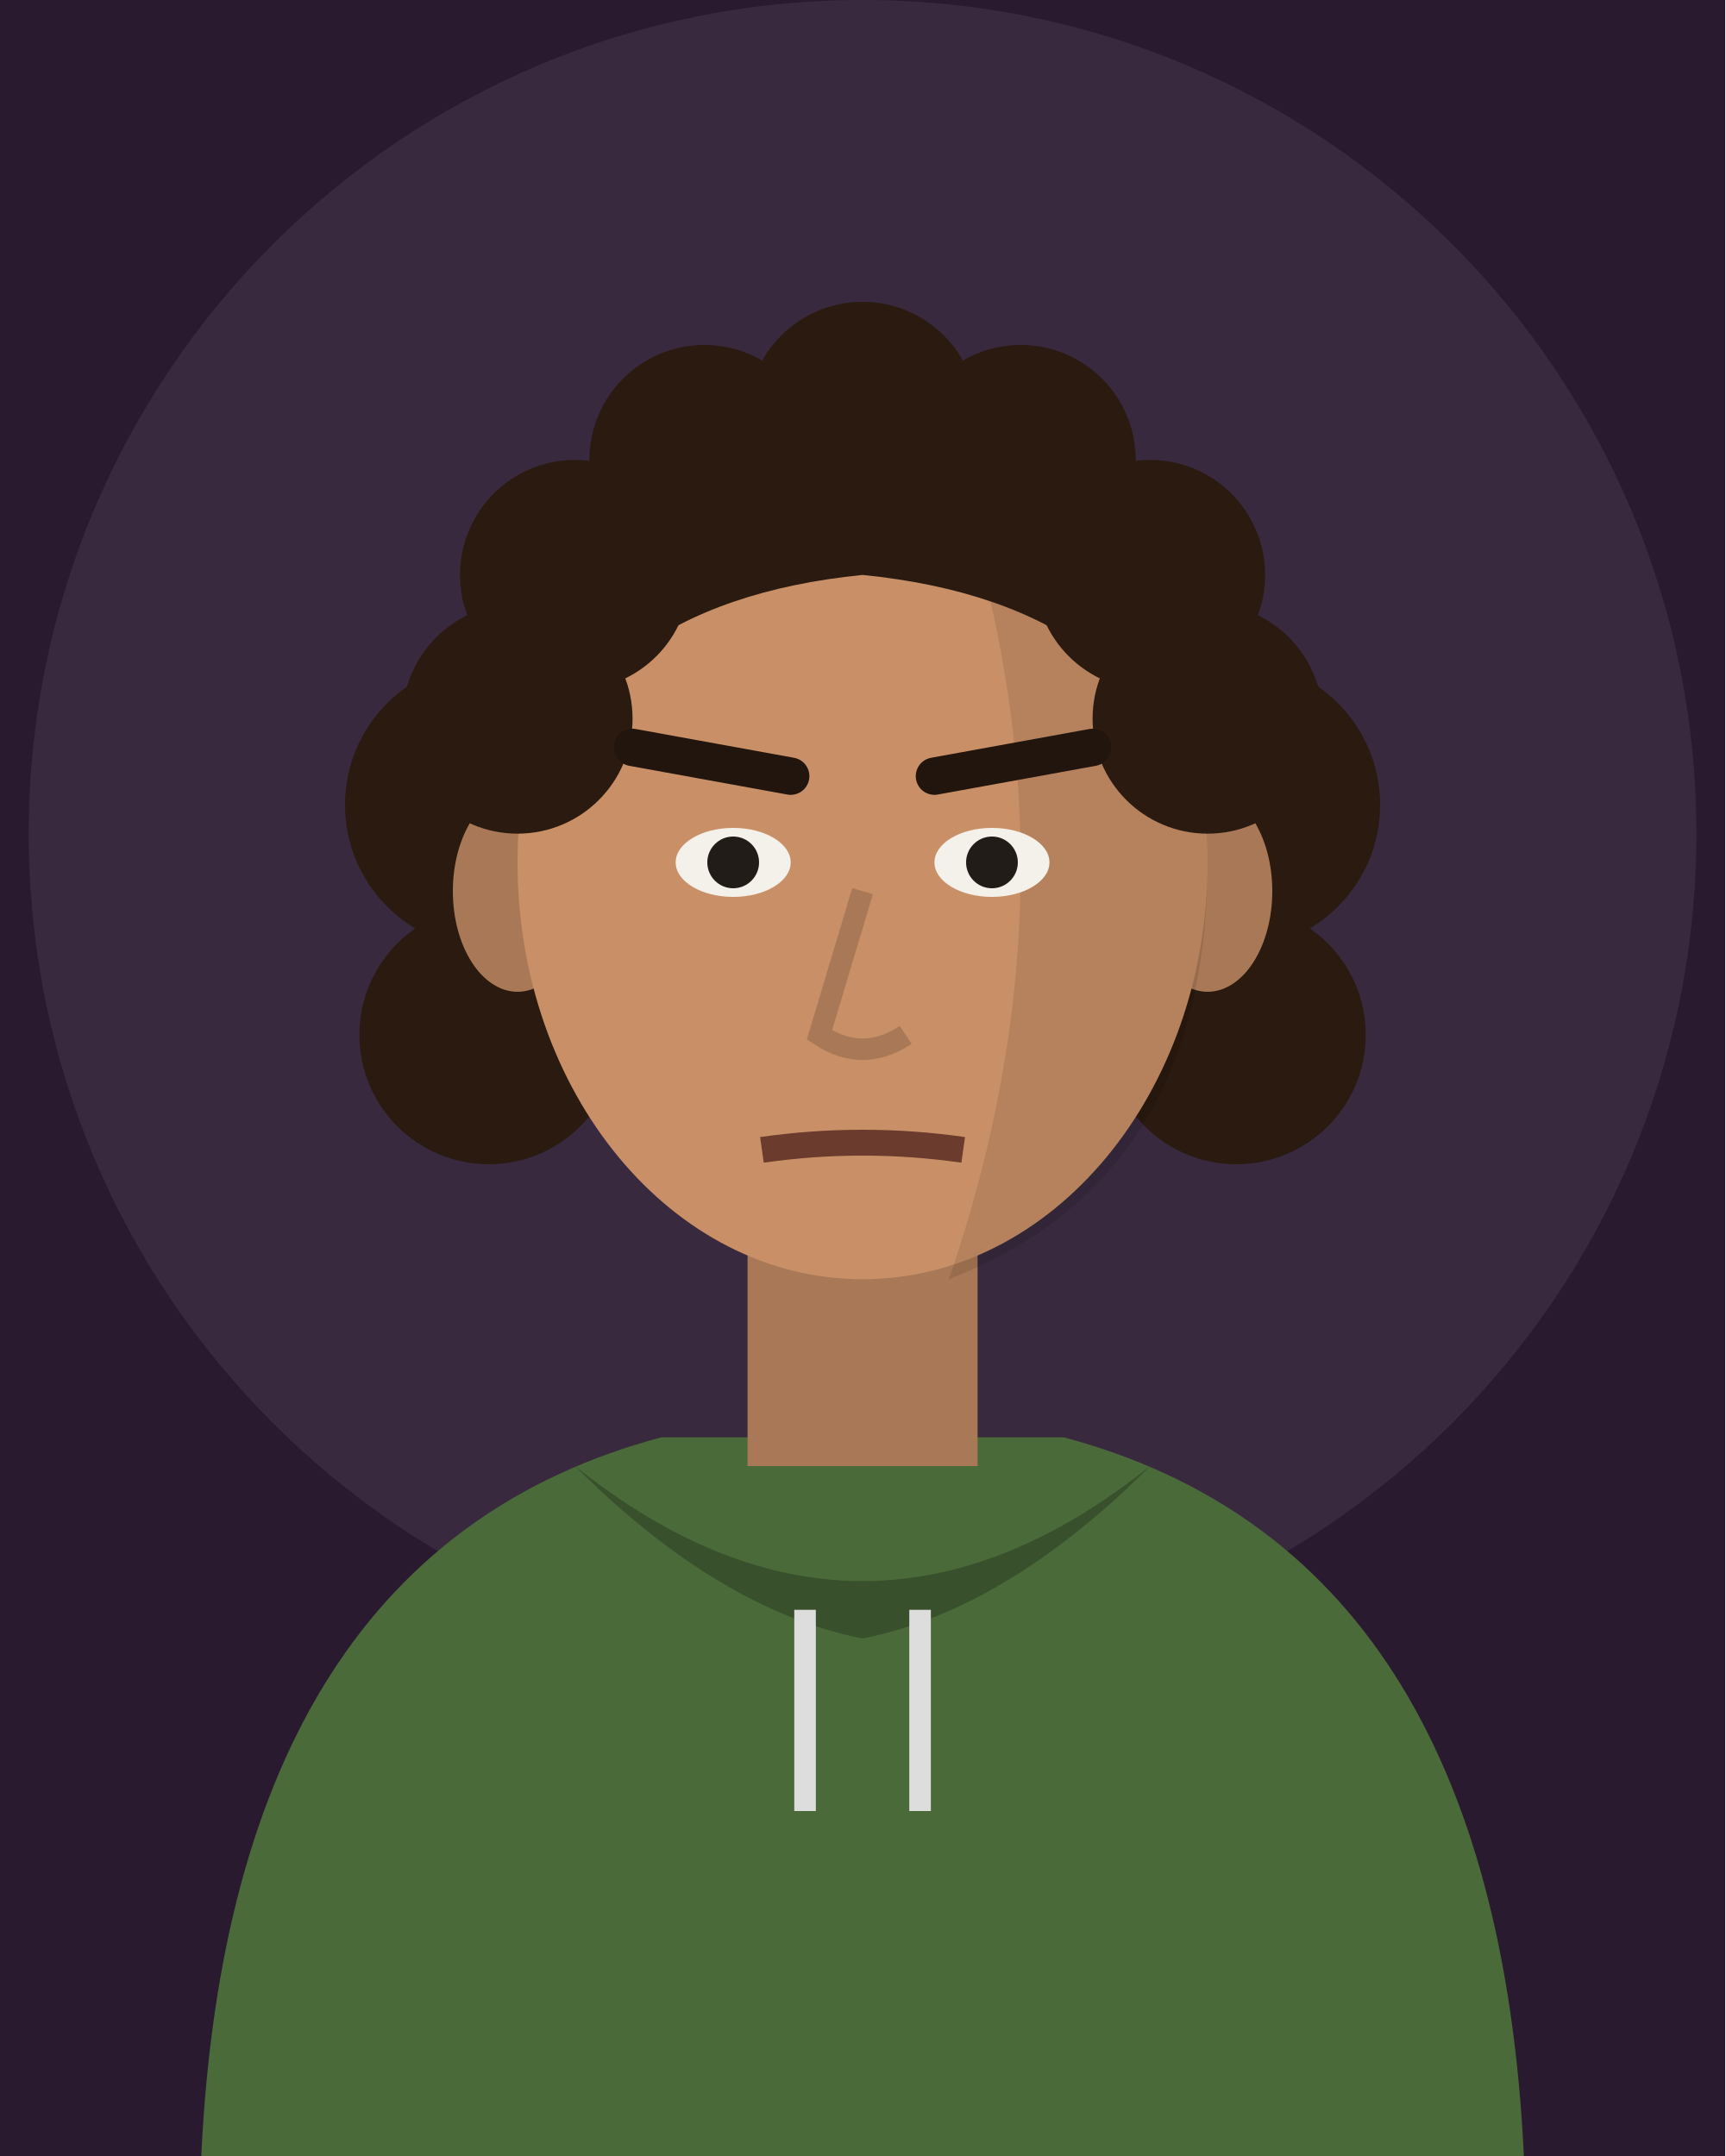
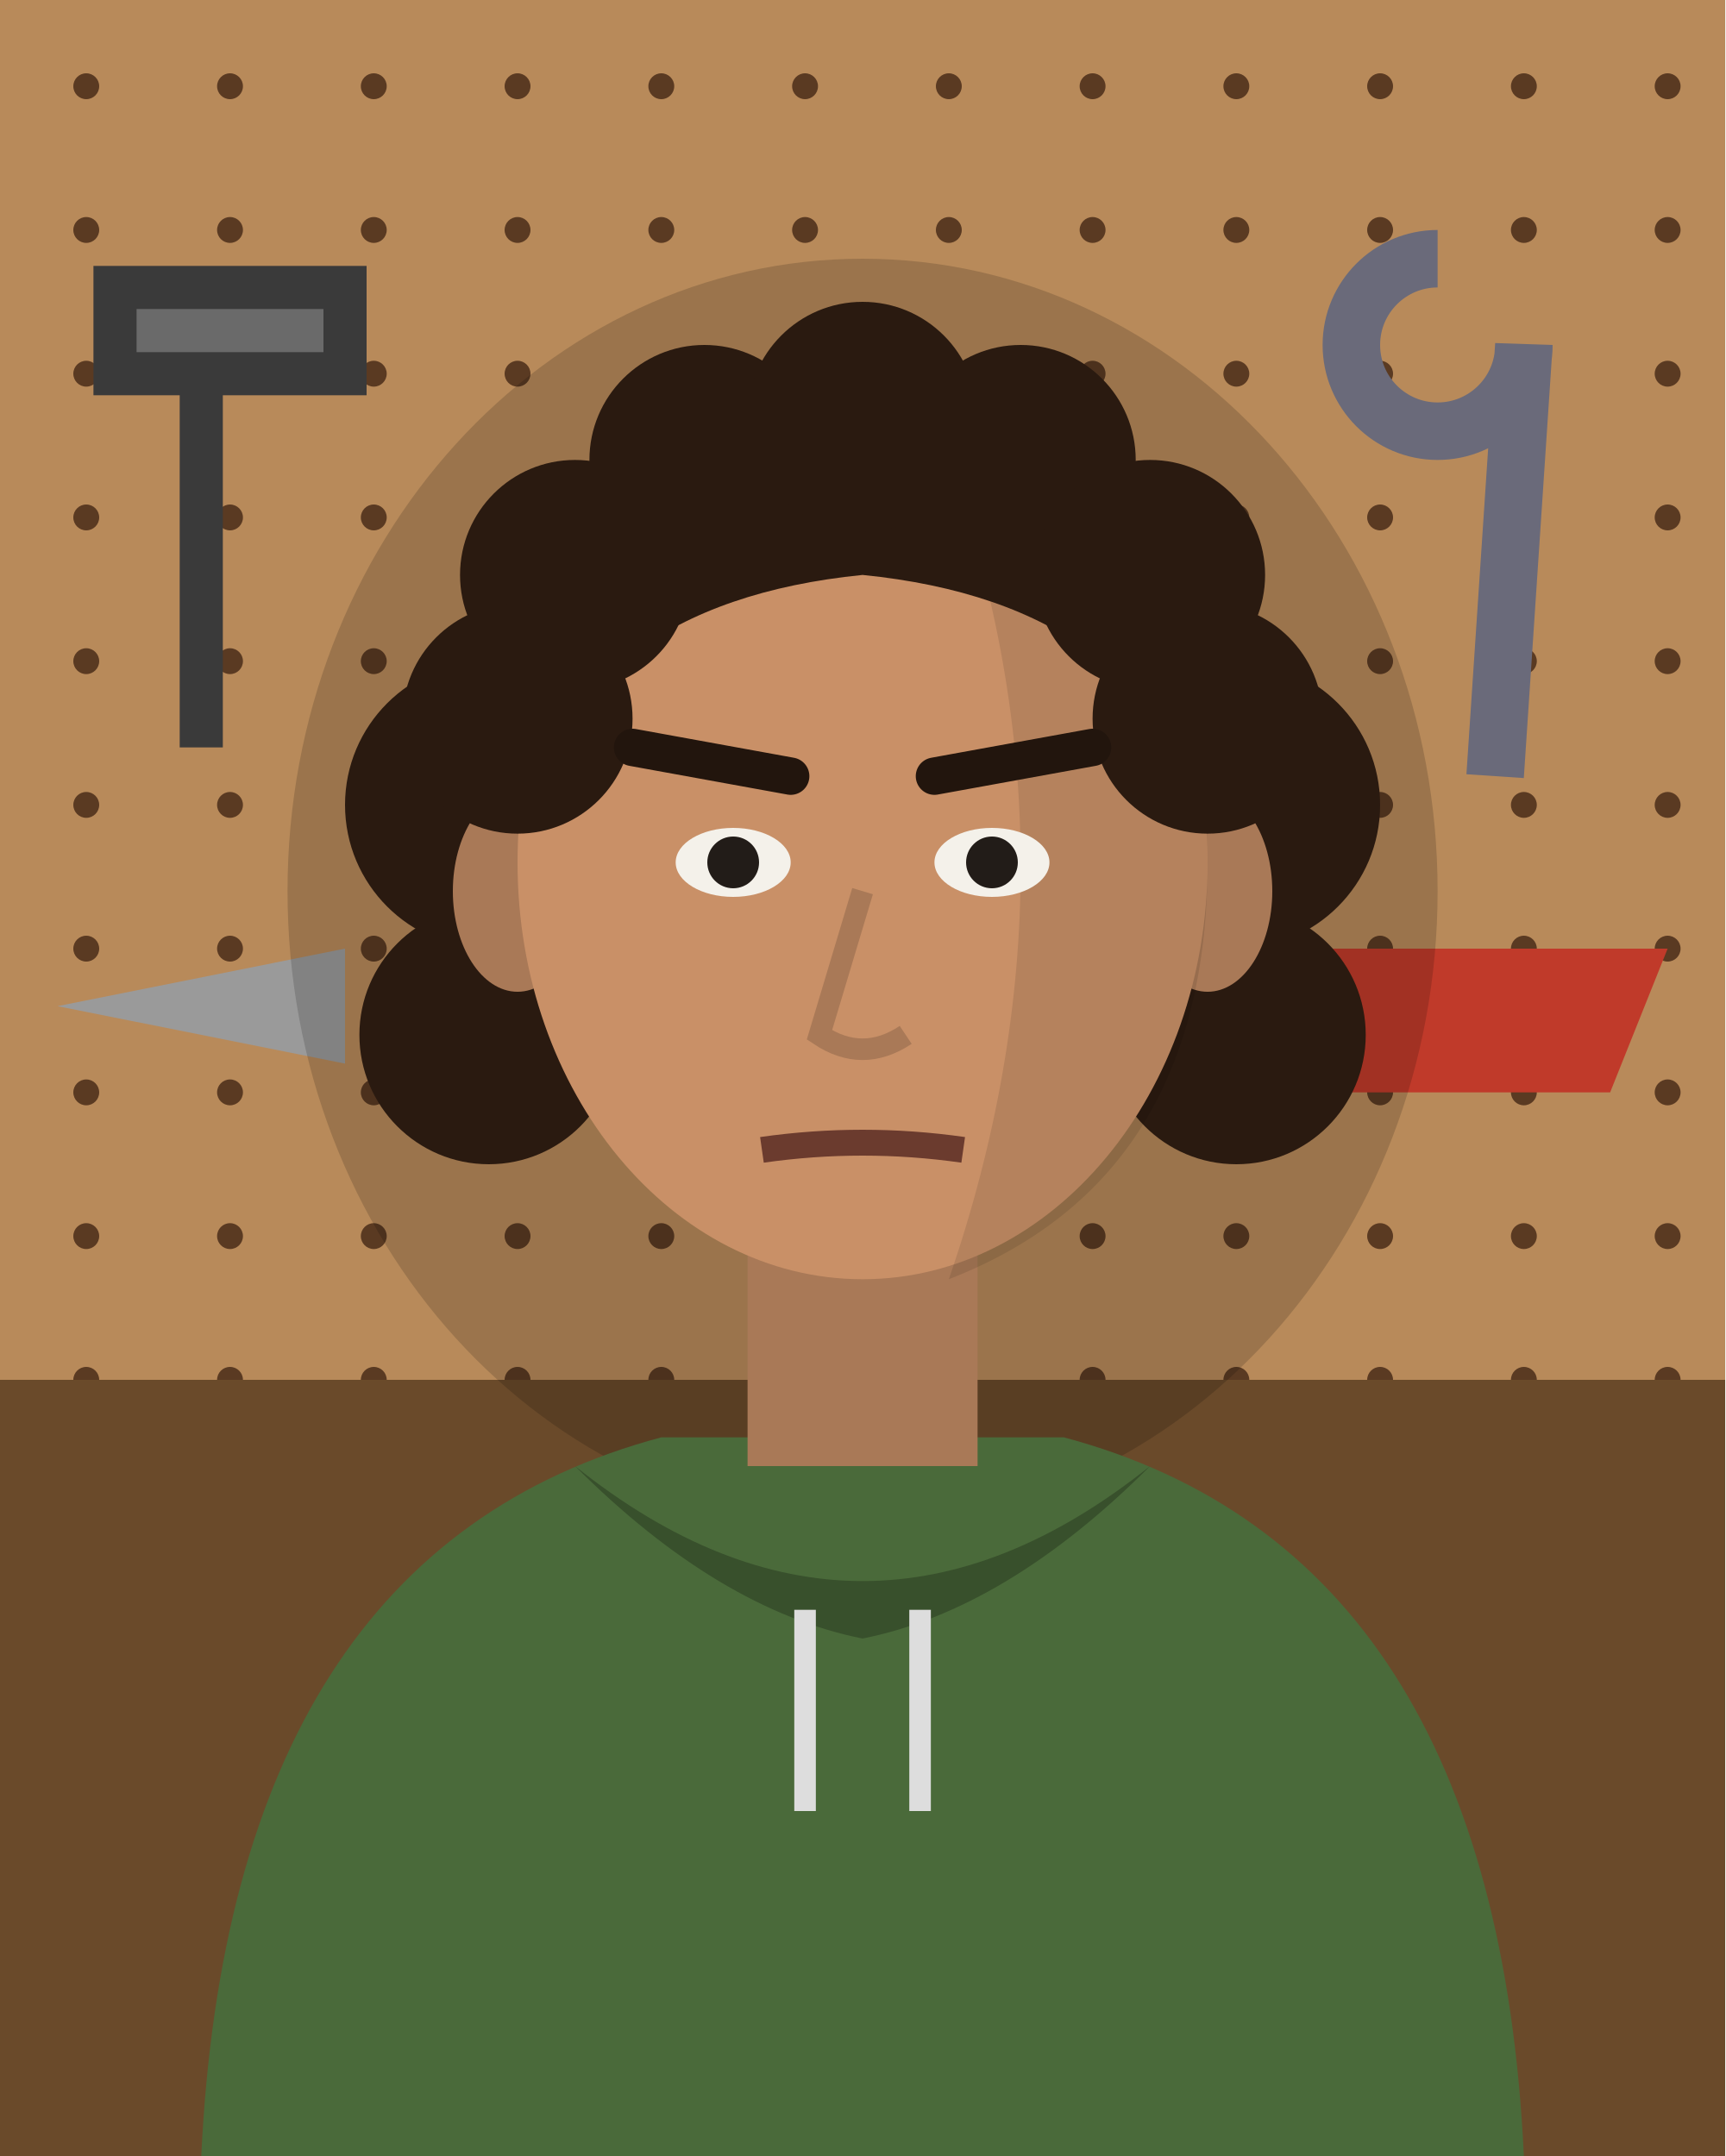
<svg xmlns="http://www.w3.org/2000/svg" viewBox="0 0 120 150" role="img" aria-label="Pablo Ruiz">
  <style>.fx{transform-box:fill-box;transform-origin:center}.tw{animation:tw 3s ease-in-out infinite}.pu{animation:pu 4s ease-in-out infinite}@keyframes tw{50%{opacity:.25}}@keyframes pu{50%{opacity:.55}}@keyframes spin{to{transform:rotate(360deg)}}@media (prefers-reduced-motion:reduce){*{animation:none!important}}</style>
-   <rect width="120" height="150" fill="#2a1a30" />
-   <circle cx="60" cy="58" r="58" fill="#fff" opacity=".07" />
+   <rect width="120" height="150" fill="#b88a5a" />
+   <circle cx="6" cy="6" r=".9" fill="#5a3a22" />
+   <circle cx="6" cy="16" r=".9" fill="#5a3a22" />
+   <circle cx="6" cy="26" r=".9" fill="#5a3a22" />
+   <circle cx="6" cy="36" r=".9" fill="#5a3a22" />
+   <circle cx="6" cy="46" r=".9" fill="#5a3a22" />
+   <circle cx="6" cy="56" r=".9" fill="#5a3a22" />
+   <circle cx="6" cy="66" r=".9" fill="#5a3a22" />
+   <circle cx="6" cy="76" r=".9" fill="#5a3a22" />
+   <circle cx="6" cy="86" r=".9" fill="#5a3a22" />
+   <circle cx="6" cy="96" r=".9" fill="#5a3a22" />
+   <circle cx="16" cy="6" r=".9" fill="#5a3a22" />
+   <circle cx="16" cy="16" r=".9" fill="#5a3a22" />
+   <circle cx="16" cy="26" r=".9" fill="#5a3a22" />
+   <circle cx="16" cy="36" r=".9" fill="#5a3a22" />
+   <circle cx="16" cy="46" r=".9" fill="#5a3a22" />
+   <circle cx="16" cy="56" r=".9" fill="#5a3a22" />
+   <circle cx="16" cy="66" r=".9" fill="#5a3a22" />
+   <circle cx="16" cy="76" r=".9" fill="#5a3a22" />
+   <circle cx="16" cy="86" r=".9" fill="#5a3a22" />
+   <circle cx="16" cy="96" r=".9" fill="#5a3a22" />
+   <circle cx="26" cy="6" r=".9" fill="#5a3a22" />
+   <circle cx="26" cy="16" r=".9" fill="#5a3a22" />
+   <circle cx="26" cy="26" r=".9" fill="#5a3a22" />
+   <circle cx="26" cy="36" r=".9" fill="#5a3a22" />
+   <circle cx="26" cy="46" r=".9" fill="#5a3a22" />
+   <circle cx="26" cy="56" r=".9" fill="#5a3a22" />
+   <circle cx="26" cy="66" r=".9" fill="#5a3a22" />
+   <circle cx="26" cy="76" r=".9" fill="#5a3a22" />
+   <circle cx="26" cy="86" r=".9" fill="#5a3a22" />
+   <circle cx="26" cy="96" r=".9" fill="#5a3a22" />
+   <circle cx="36" cy="6" r=".9" fill="#5a3a22" />
+   <circle cx="36" cy="16" r=".9" fill="#5a3a22" />
+   <circle cx="36" cy="26" r=".9" fill="#5a3a22" />
+   <circle cx="36" cy="36" r=".9" fill="#5a3a22" />
+   <circle cx="36" cy="46" r=".9" fill="#5a3a22" />
+   <circle cx="36" cy="56" r=".9" fill="#5a3a22" />
+   <circle cx="36" cy="66" r=".9" fill="#5a3a22" />
+   <circle cx="36" cy="76" r=".9" fill="#5a3a22" />
+   <circle cx="36" cy="86" r=".9" fill="#5a3a22" />
+   <circle cx="36" cy="96" r=".9" fill="#5a3a22" />
+   <circle cx="46" cy="6" r=".9" fill="#5a3a22" />
+   <circle cx="46" cy="16" r=".9" fill="#5a3a22" />
+   <circle cx="46" cy="26" r=".9" fill="#5a3a22" />
+   <circle cx="46" cy="36" r=".9" fill="#5a3a22" />
+   <circle cx="46" cy="46" r=".9" fill="#5a3a22" />
+   <circle cx="46" cy="56" r=".9" fill="#5a3a22" />
+   <circle cx="46" cy="66" r=".9" fill="#5a3a22" />
+   <circle cx="46" cy="76" r=".9" fill="#5a3a22" />
+   <circle cx="46" cy="86" r=".9" fill="#5a3a22" />
+   <circle cx="46" cy="96" r=".9" fill="#5a3a22" />
+   <circle cx="56" cy="6" r=".9" fill="#5a3a22" />
+   <circle cx="56" cy="16" r=".9" fill="#5a3a22" />
+   <circle cx="56" cy="26" r=".9" fill="#5a3a22" />
+   <circle cx="56" cy="36" r=".9" fill="#5a3a22" />
+   <circle cx="56" cy="46" r=".9" fill="#5a3a22" />
+   <circle cx="56" cy="56" r=".9" fill="#5a3a22" />
+   <circle cx="56" cy="66" r=".9" fill="#5a3a22" />
+   <circle cx="56" cy="76" r=".9" fill="#5a3a22" />
+   <circle cx="56" cy="86" r=".9" fill="#5a3a22" />
+   <circle cx="56" cy="96" r=".9" fill="#5a3a22" />
+   <circle cx="66" cy="6" r=".9" fill="#5a3a22" />
+   <circle cx="66" cy="16" r=".9" fill="#5a3a22" />
+   <circle cx="66" cy="26" r=".9" fill="#5a3a22" />
+   <circle cx="66" cy="36" r=".9" fill="#5a3a22" />
+   <circle cx="66" cy="46" r=".9" fill="#5a3a22" />
+   <circle cx="66" cy="56" r=".9" fill="#5a3a22" />
+   <circle cx="66" cy="66" r=".9" fill="#5a3a22" />
+   <circle cx="66" cy="76" r=".9" fill="#5a3a22" />
+   <circle cx="66" cy="86" r=".9" fill="#5a3a22" />
+   <circle cx="66" cy="96" r=".9" fill="#5a3a22" />
+   <circle cx="76" cy="6" r=".9" fill="#5a3a22" />
+   <circle cx="76" cy="16" r=".9" fill="#5a3a22" />
+   <circle cx="76" cy="26" r=".9" fill="#5a3a22" />
+   <circle cx="76" cy="36" r=".9" fill="#5a3a22" />
+   <circle cx="76" cy="46" r=".9" fill="#5a3a22" />
+   <circle cx="76" cy="56" r=".9" fill="#5a3a22" />
+   <circle cx="76" cy="66" r=".9" fill="#5a3a22" />
+   <circle cx="76" cy="76" r=".9" fill="#5a3a22" />
+   <circle cx="76" cy="86" r=".9" fill="#5a3a22" />
+   <circle cx="76" cy="96" r=".9" fill="#5a3a22" />
+   <circle cx="86" cy="6" r=".9" fill="#5a3a22" />
+   <circle cx="86" cy="16" r=".9" fill="#5a3a22" />
+   <circle cx="86" cy="26" r=".9" fill="#5a3a22" />
+   <circle cx="86" cy="36" r=".9" fill="#5a3a22" />
+   <circle cx="86" cy="46" r=".9" fill="#5a3a22" />
+   <circle cx="86" cy="56" r=".9" fill="#5a3a22" />
+   <circle cx="86" cy="66" r=".9" fill="#5a3a22" />
+   <circle cx="86" cy="76" r=".9" fill="#5a3a22" />
+   <circle cx="86" cy="86" r=".9" fill="#5a3a22" />
+   <circle cx="86" cy="96" r=".9" fill="#5a3a22" />
+   <circle cx="96" cy="6" r=".9" fill="#5a3a22" />
+   <circle cx="96" cy="16" r=".9" fill="#5a3a22" />
+   <circle cx="96" cy="26" r=".9" fill="#5a3a22" />
+   <circle cx="96" cy="36" r=".9" fill="#5a3a22" />
+   <circle cx="96" cy="46" r=".9" fill="#5a3a22" />
+   <circle cx="96" cy="56" r=".9" fill="#5a3a22" />
+   <circle cx="96" cy="66" r=".9" fill="#5a3a22" />
+   <circle cx="96" cy="76" r=".9" fill="#5a3a22" />
+   <circle cx="96" cy="86" r=".9" fill="#5a3a22" />
+   <circle cx="96" cy="96" r=".9" fill="#5a3a22" />
+   <circle cx="106" cy="6" r=".9" fill="#5a3a22" />
+   <circle cx="106" cy="16" r=".9" fill="#5a3a22" />
+   <circle cx="106" cy="26" r=".9" fill="#5a3a22" />
+   <circle cx="106" cy="36" r=".9" fill="#5a3a22" />
+   <circle cx="106" cy="46" r=".9" fill="#5a3a22" />
+   <circle cx="106" cy="56" r=".9" fill="#5a3a22" />
+   <circle cx="106" cy="66" r=".9" fill="#5a3a22" />
+   <circle cx="106" cy="76" r=".9" fill="#5a3a22" />
+   <circle cx="106" cy="86" r=".9" fill="#5a3a22" />
+   <circle cx="106" cy="96" r=".9" fill="#5a3a22" />
+   <circle cx="116" cy="6" r=".9" fill="#5a3a22" />
+   <circle cx="116" cy="16" r=".9" fill="#5a3a22" />
+   <circle cx="116" cy="26" r=".9" fill="#5a3a22" />
+   <circle cx="116" cy="36" r=".9" fill="#5a3a22" />
+   <circle cx="116" cy="46" r=".9" fill="#5a3a22" />
+   <circle cx="116" cy="56" r=".9" fill="#5a3a22" />
+   <circle cx="116" cy="66" r=".9" fill="#5a3a22" />
+   <circle cx="116" cy="76" r=".9" fill="#5a3a22" />
+   <circle cx="116" cy="86" r=".9" fill="#5a3a22" />
+   <circle cx="116" cy="96" r=".9" fill="#5a3a22" />
+   <path d="M8 20 h16 v6 h-16Z M14 26 v26" stroke="#3a3a3a" stroke-width="3" fill="#6a6a6a" />
+   <path d="M100 18 a6 6 0 1 0 6 6 l-2 30" stroke="#6a6a7a" stroke-width="4" fill="none" />
+   <path d="M90 66 h26 l-4 10 h-18Z" fill="#c03a2a" />
+   <path d="M4 70 l20 -4 v8Z" fill="#9a9a9a" />
+   <rect x="0" y="96" width="120" height="54" fill="#6a4a2a" />
+   <ellipse cx="60" cy="62" rx="40" ry="44" fill="#000" opacity=".16" />
  <circle cx="34" cy="56" r="10" fill="#2a1a10" />
  <circle cx="86" cy="56" r="10" fill="#2a1a10" />
  <circle cx="34" cy="72" r="9" fill="#2a1a10" />
  <circle cx="86" cy="72" r="9" fill="#2a1a10" />
  <path d="M14 150 Q16 108 46 100 H74 Q104 108 106 150Z" fill="#4a6a3a" />
  <path d="M40 102 Q60 118 80 102 Q70 112 60 114 Q50 112 40 102Z" fill="#38502c" />
  <path d="M56 112V126M64 112V126" stroke="#ddd" stroke-width="1.5" />
  <rect x="52" y="86" width="16" height="16" fill="#a97957" />
  <ellipse cx="36" cy="62" rx="4.5" ry="7" fill="#a97957" />
  <ellipse cx="84" cy="62" rx="4.5" ry="7" fill="#a97957" />
  <ellipse cx="60" cy="60" rx="24" ry="29" fill="#c99067" />
  <path d="M66 32 Q84 38 84 60 Q84 82 66 89 Q76 60 66 32Z" fill="#000" opacity=".1" />
  <path d="M36 58 Q34 30 60 30 Q86 30 84 58 Q80 42 60 40 Q40 42 36 58Z" fill="#2a1a10" />
  <circle cx="40" cy="40" r="8" fill="#2a1a10" />
  <circle cx="49" cy="32" r="8" fill="#2a1a10" />
  <circle cx="60" cy="29" r="8" fill="#2a1a10" />
  <circle cx="71" cy="32" r="8" fill="#2a1a10" />
  <circle cx="80" cy="40" r="8" fill="#2a1a10" />
  <circle cx="36" cy="50" r="8" fill="#2a1a10" />
  <circle cx="84" cy="50" r="8" fill="#2a1a10" />
  <path d="M44 52 L55 54 M65 54 L76 52" stroke="#22150d" stroke-width="2.6" stroke-linecap="round" />
  <ellipse cx="51" cy="60" rx="4" ry="2.4" fill="#f4f1ea" />
  <circle cx="51" cy="60" r="1.8" fill="#221c18" />
  <ellipse cx="69" cy="60" rx="4" ry="2.4" fill="#f4f1ea" />
  <circle cx="69" cy="60" r="1.8" fill="#221c18" />
  <path d="M60 62 L57 72 Q60 74 63 72" fill="none" stroke="#a97957" stroke-width="1.5" />
  <path d="M53 80 Q60 79 67 80" stroke="#6b3b2e" stroke-width="1.8" fill="none" />
</svg>
